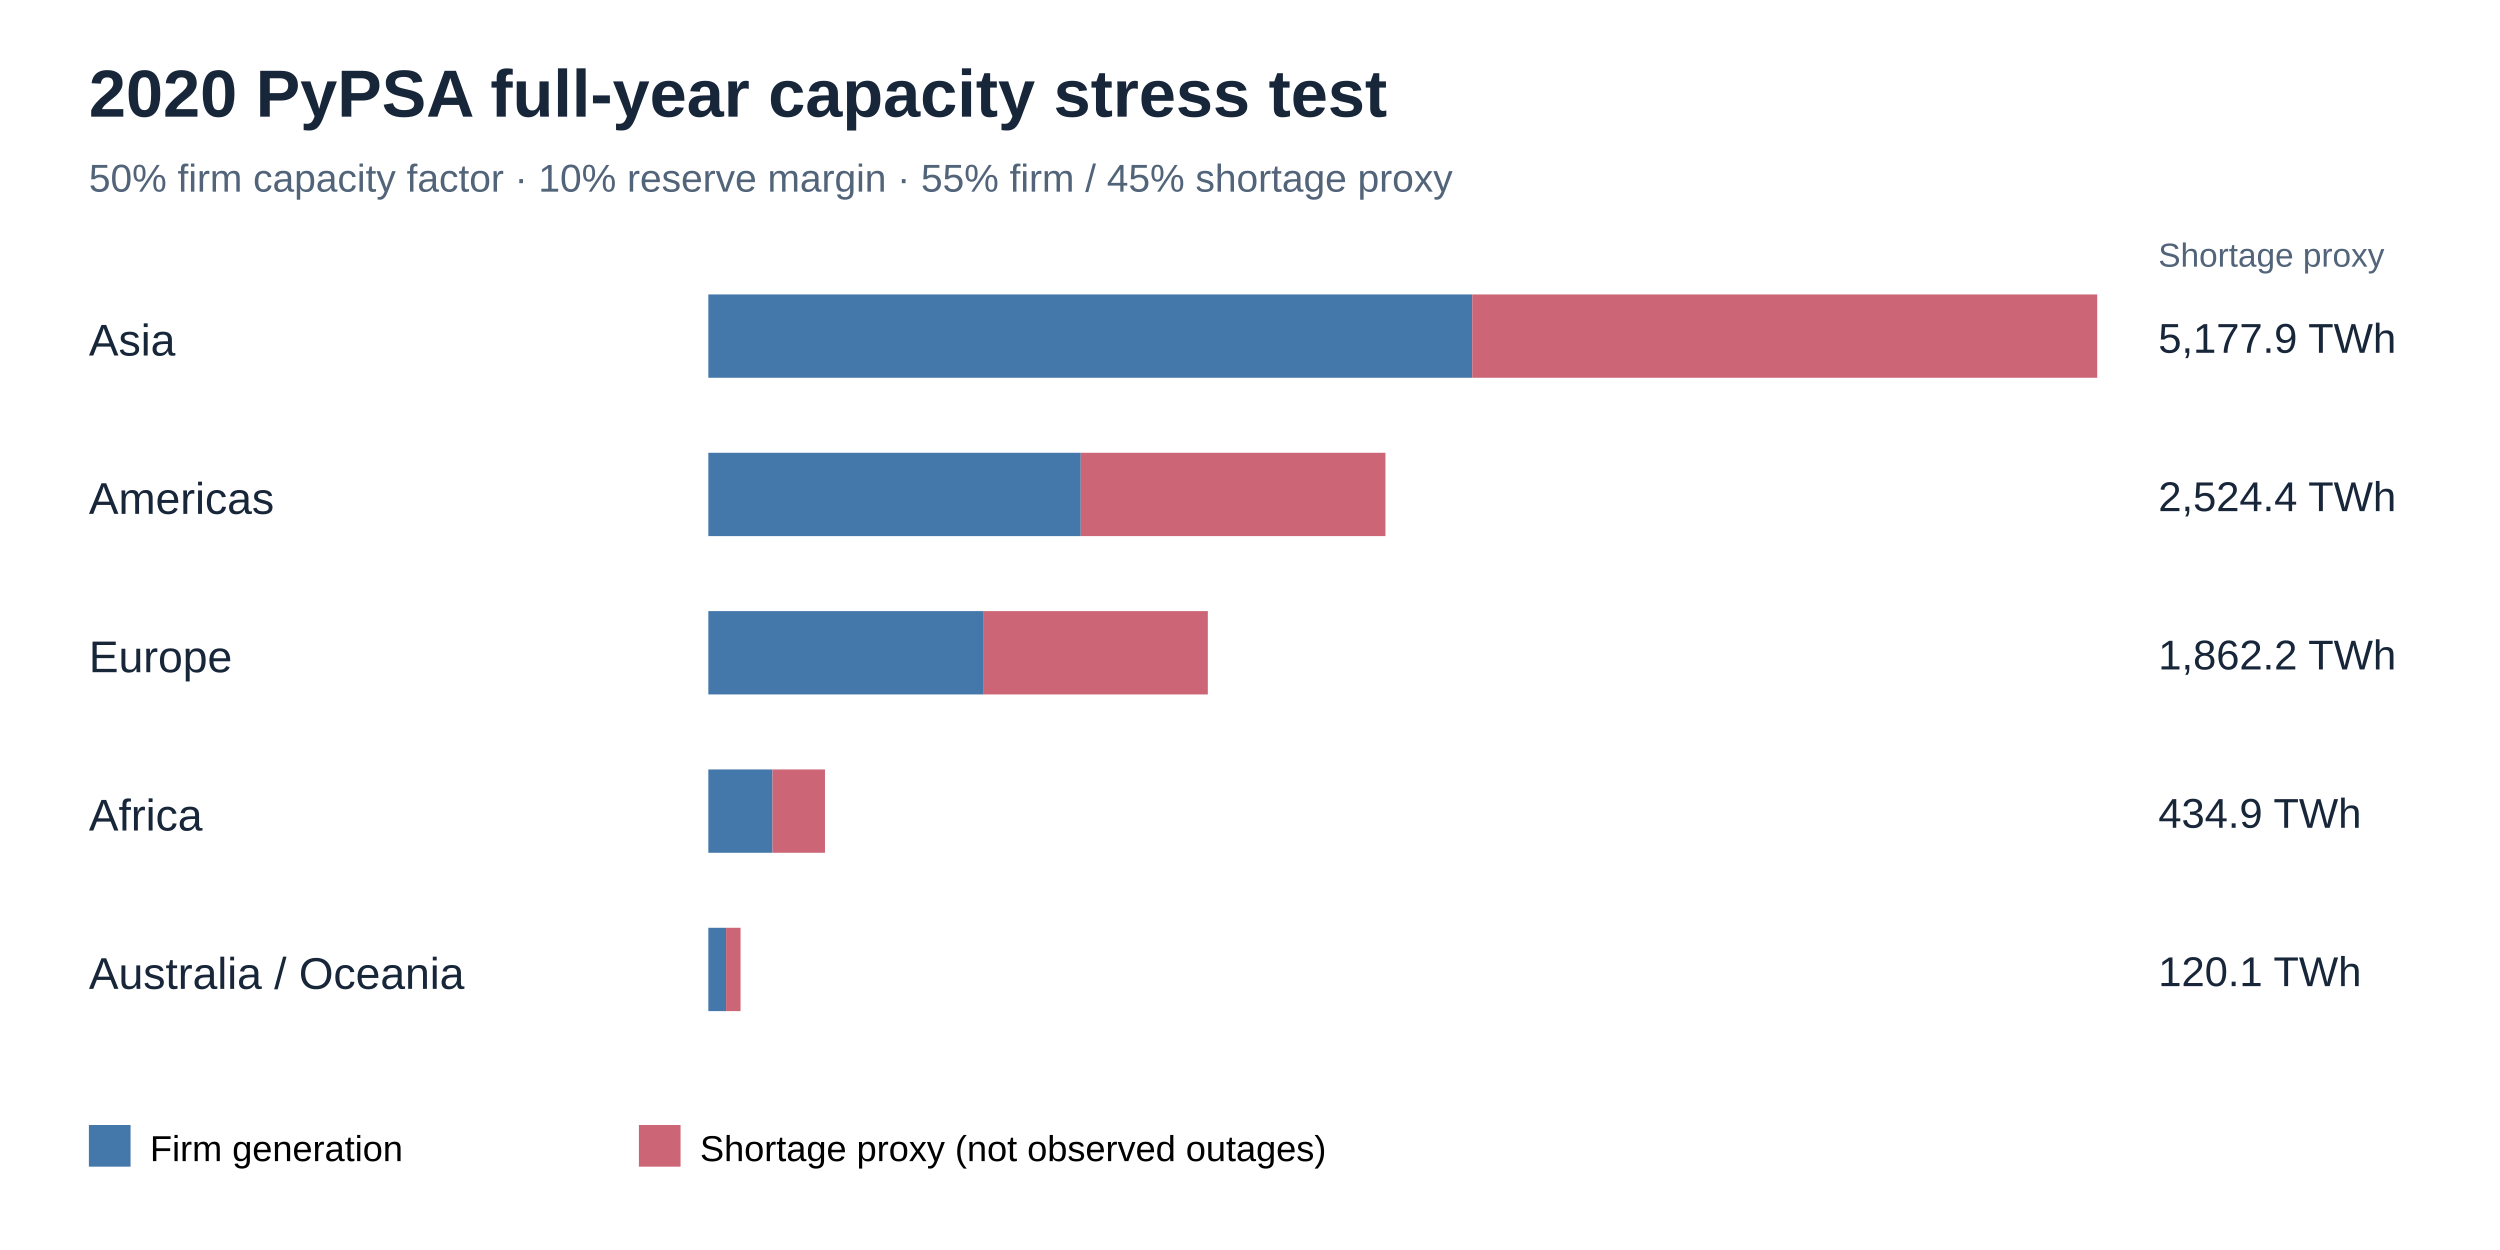
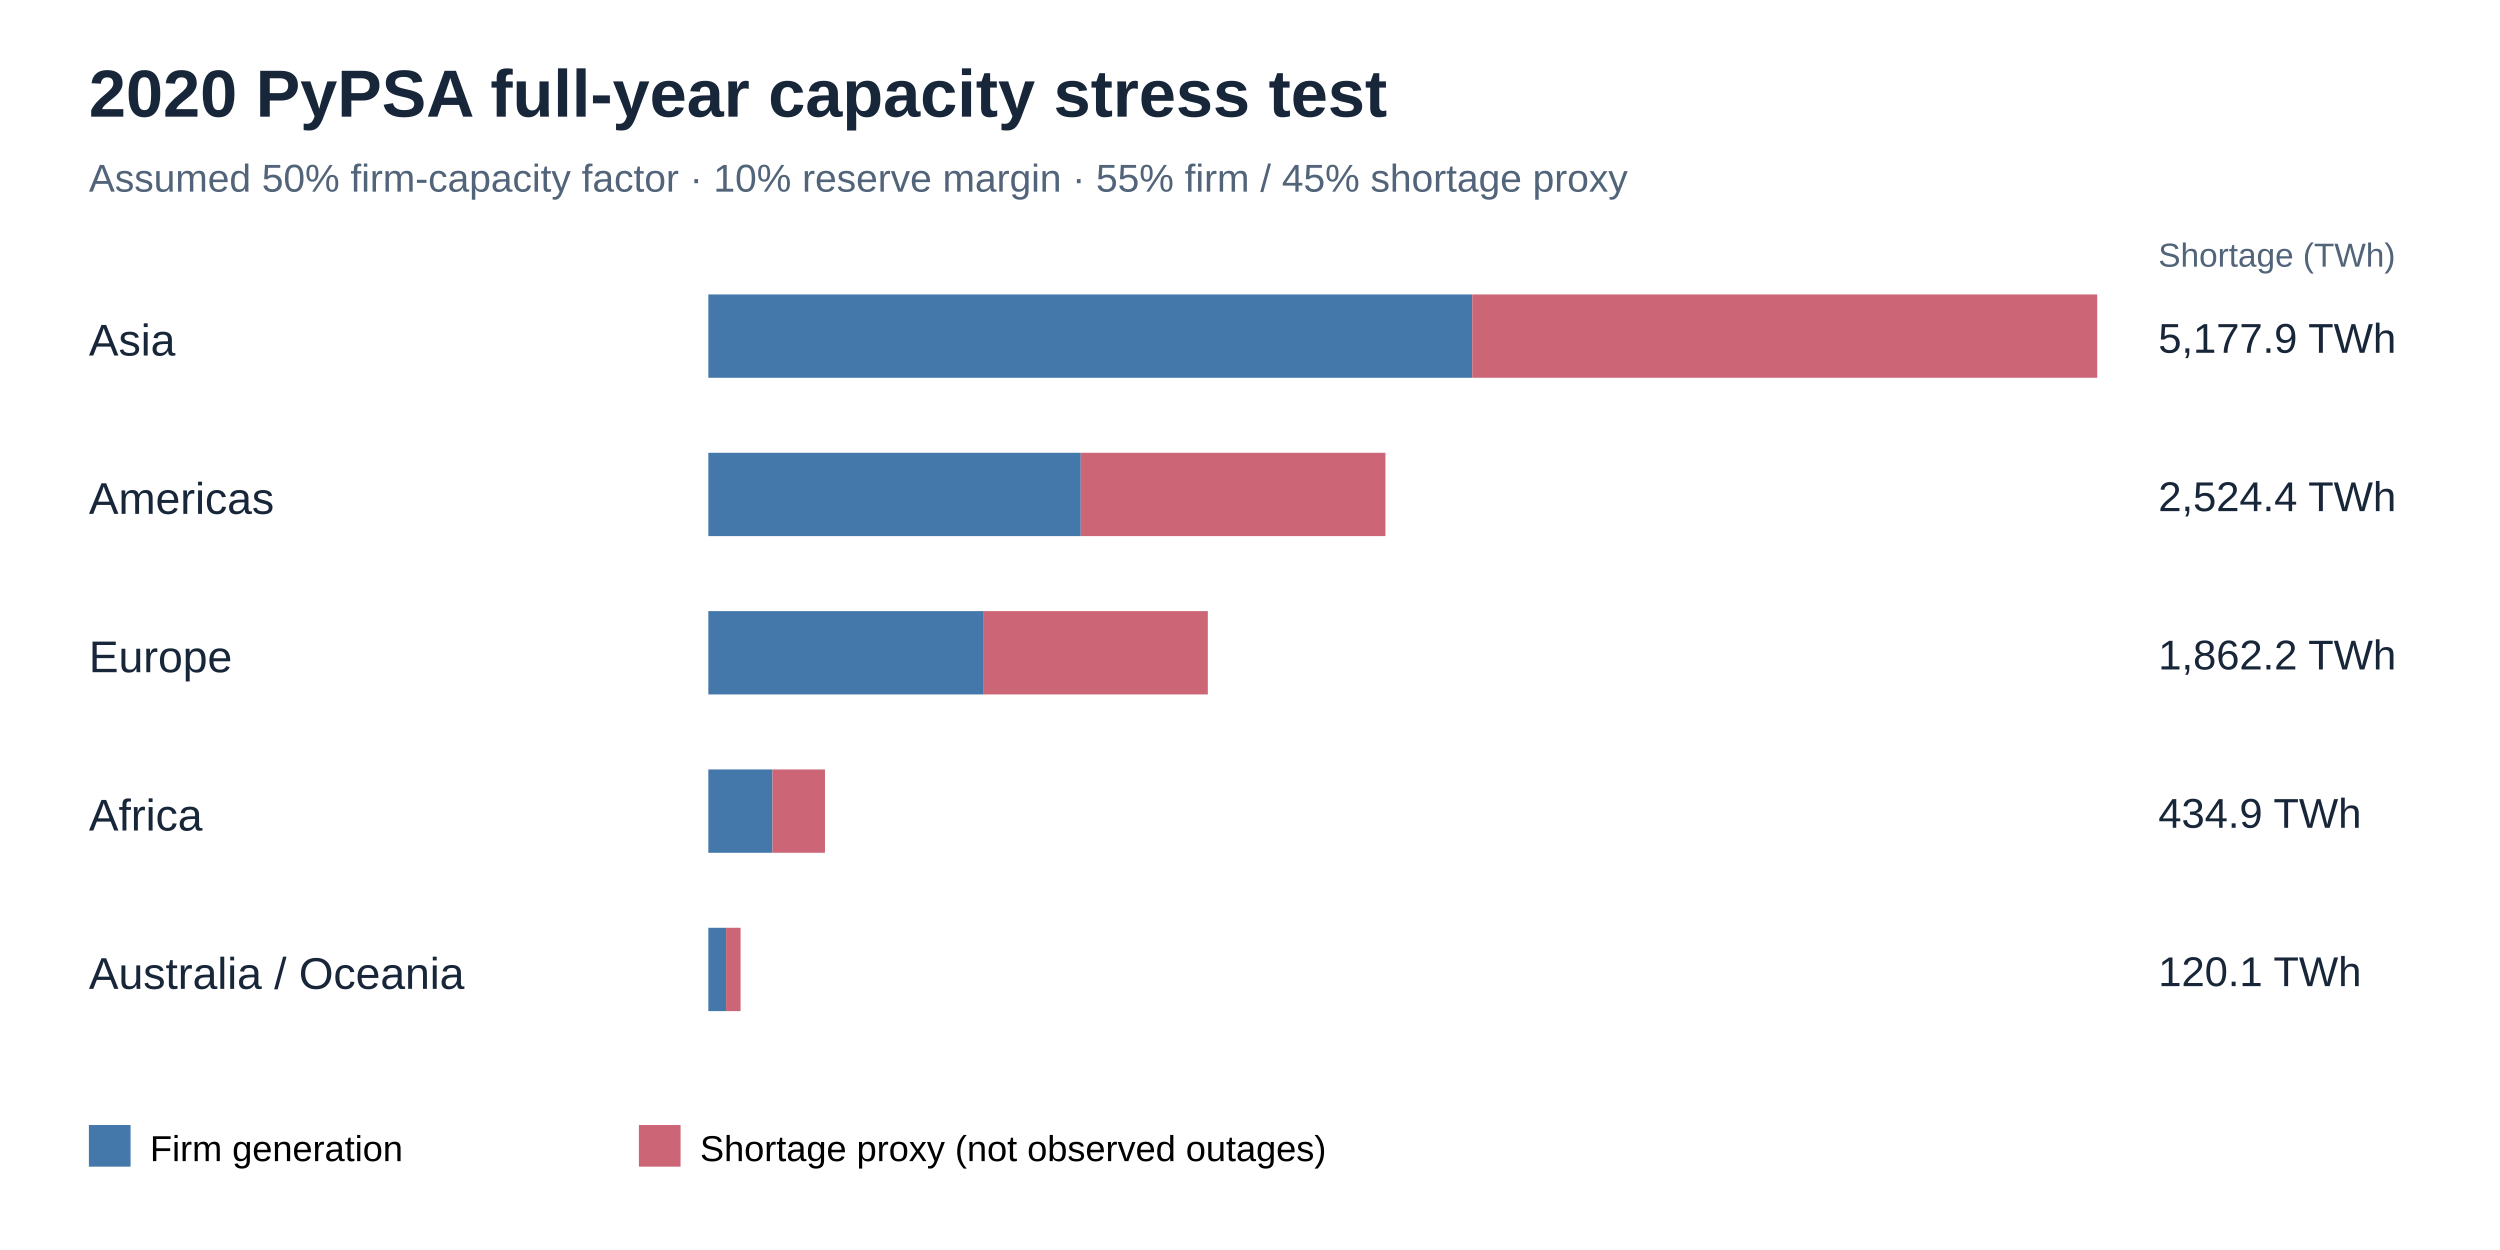
<svg xmlns="http://www.w3.org/2000/svg" viewBox="0 0 900 450" role="img" aria-label="Illustrative 50 percent firm capacity scenario full-year PyPSA dispatch">
  <rect width="900" height="450" fill="#fff" />
  <text x="32" y="42" font-family="Arial" font-size="24" font-weight="bold" fill="#18263a">2020 PyPSA full-year capacity stress test</text>
-   <text x="32" y="69" font-family="Arial" font-size="14" fill="#526479">50% firm capacity factor · 10% reserve margin · 55% firm / 45% shortage proxy</text>
-   <text x="777" y="96" font-family="Arial" font-size="12" fill="#526479">Shortage proxy</text>
+   <text x="32" y="69" font-family="Arial" font-size="14" fill="#526479">Assumed 50% firm-capacity factor · 10% reserve margin · 55% firm / 45% shortage proxy</text>
+   <text x="777" y="96" font-family="Arial" font-size="12" fill="#526479">Shortage (TWh)</text>
  <text x="32" y="128" font-family="Arial" font-size="16" fill="#18263a">Asia</text>
  <rect x="255" y="106" width="275.00" height="30" fill="#4477aa" />
  <rect x="530.00" y="106" width="225.00" height="30" fill="#cc6677" />
  <text x="777" y="127" font-family="Arial" font-size="15" fill="#18263a">5,177.9 TWh</text>
  <text x="32" y="185" font-family="Arial" font-size="16" fill="#18263a">Americas</text>
  <rect x="255" y="163" width="134.07" height="30" fill="#4477aa" />
  <rect x="389.07" y="163" width="109.69" height="30" fill="#cc6677" />
  <text x="777" y="184" font-family="Arial" font-size="15" fill="#18263a">2,524.4 TWh</text>
  <text x="32" y="242" font-family="Arial" font-size="16" fill="#18263a">Europe</text>
  <rect x="255" y="220" width="98.90" height="30" fill="#4477aa" />
  <rect x="353.90" y="220" width="80.92" height="30" fill="#cc6677" />
  <text x="777" y="241" font-family="Arial" font-size="15" fill="#18263a">1,862.2 TWh</text>
  <text x="32" y="299" font-family="Arial" font-size="16" fill="#18263a">Africa</text>
  <rect x="255" y="277" width="23.09" height="30" fill="#4477aa" />
  <rect x="278.09" y="277" width="18.90" height="30" fill="#cc6677" />
  <text x="777" y="298" font-family="Arial" font-size="15" fill="#18263a">434.9 TWh</text>
  <text x="32" y="356" font-family="Arial" font-size="16" fill="#18263a">Australia / Oceania</text>
  <rect x="255" y="334" width="6.38" height="30" fill="#4477aa" />
  <rect x="261.38" y="334" width="5.22" height="30" fill="#cc6677" />
  <text x="777" y="355" font-family="Arial" font-size="15" fill="#18263a">120.1 TWh</text>
  <rect x="32" y="405" width="15" height="15" fill="#4477aa" />
  <text x="54" y="418" font-family="Arial" font-size="13">Firm generation</text>
  <rect x="230" y="405" width="15" height="15" fill="#cc6677" />
  <text x="252" y="418" font-family="Arial" font-size="13">Shortage proxy (not observed outages)</text>
</svg>
